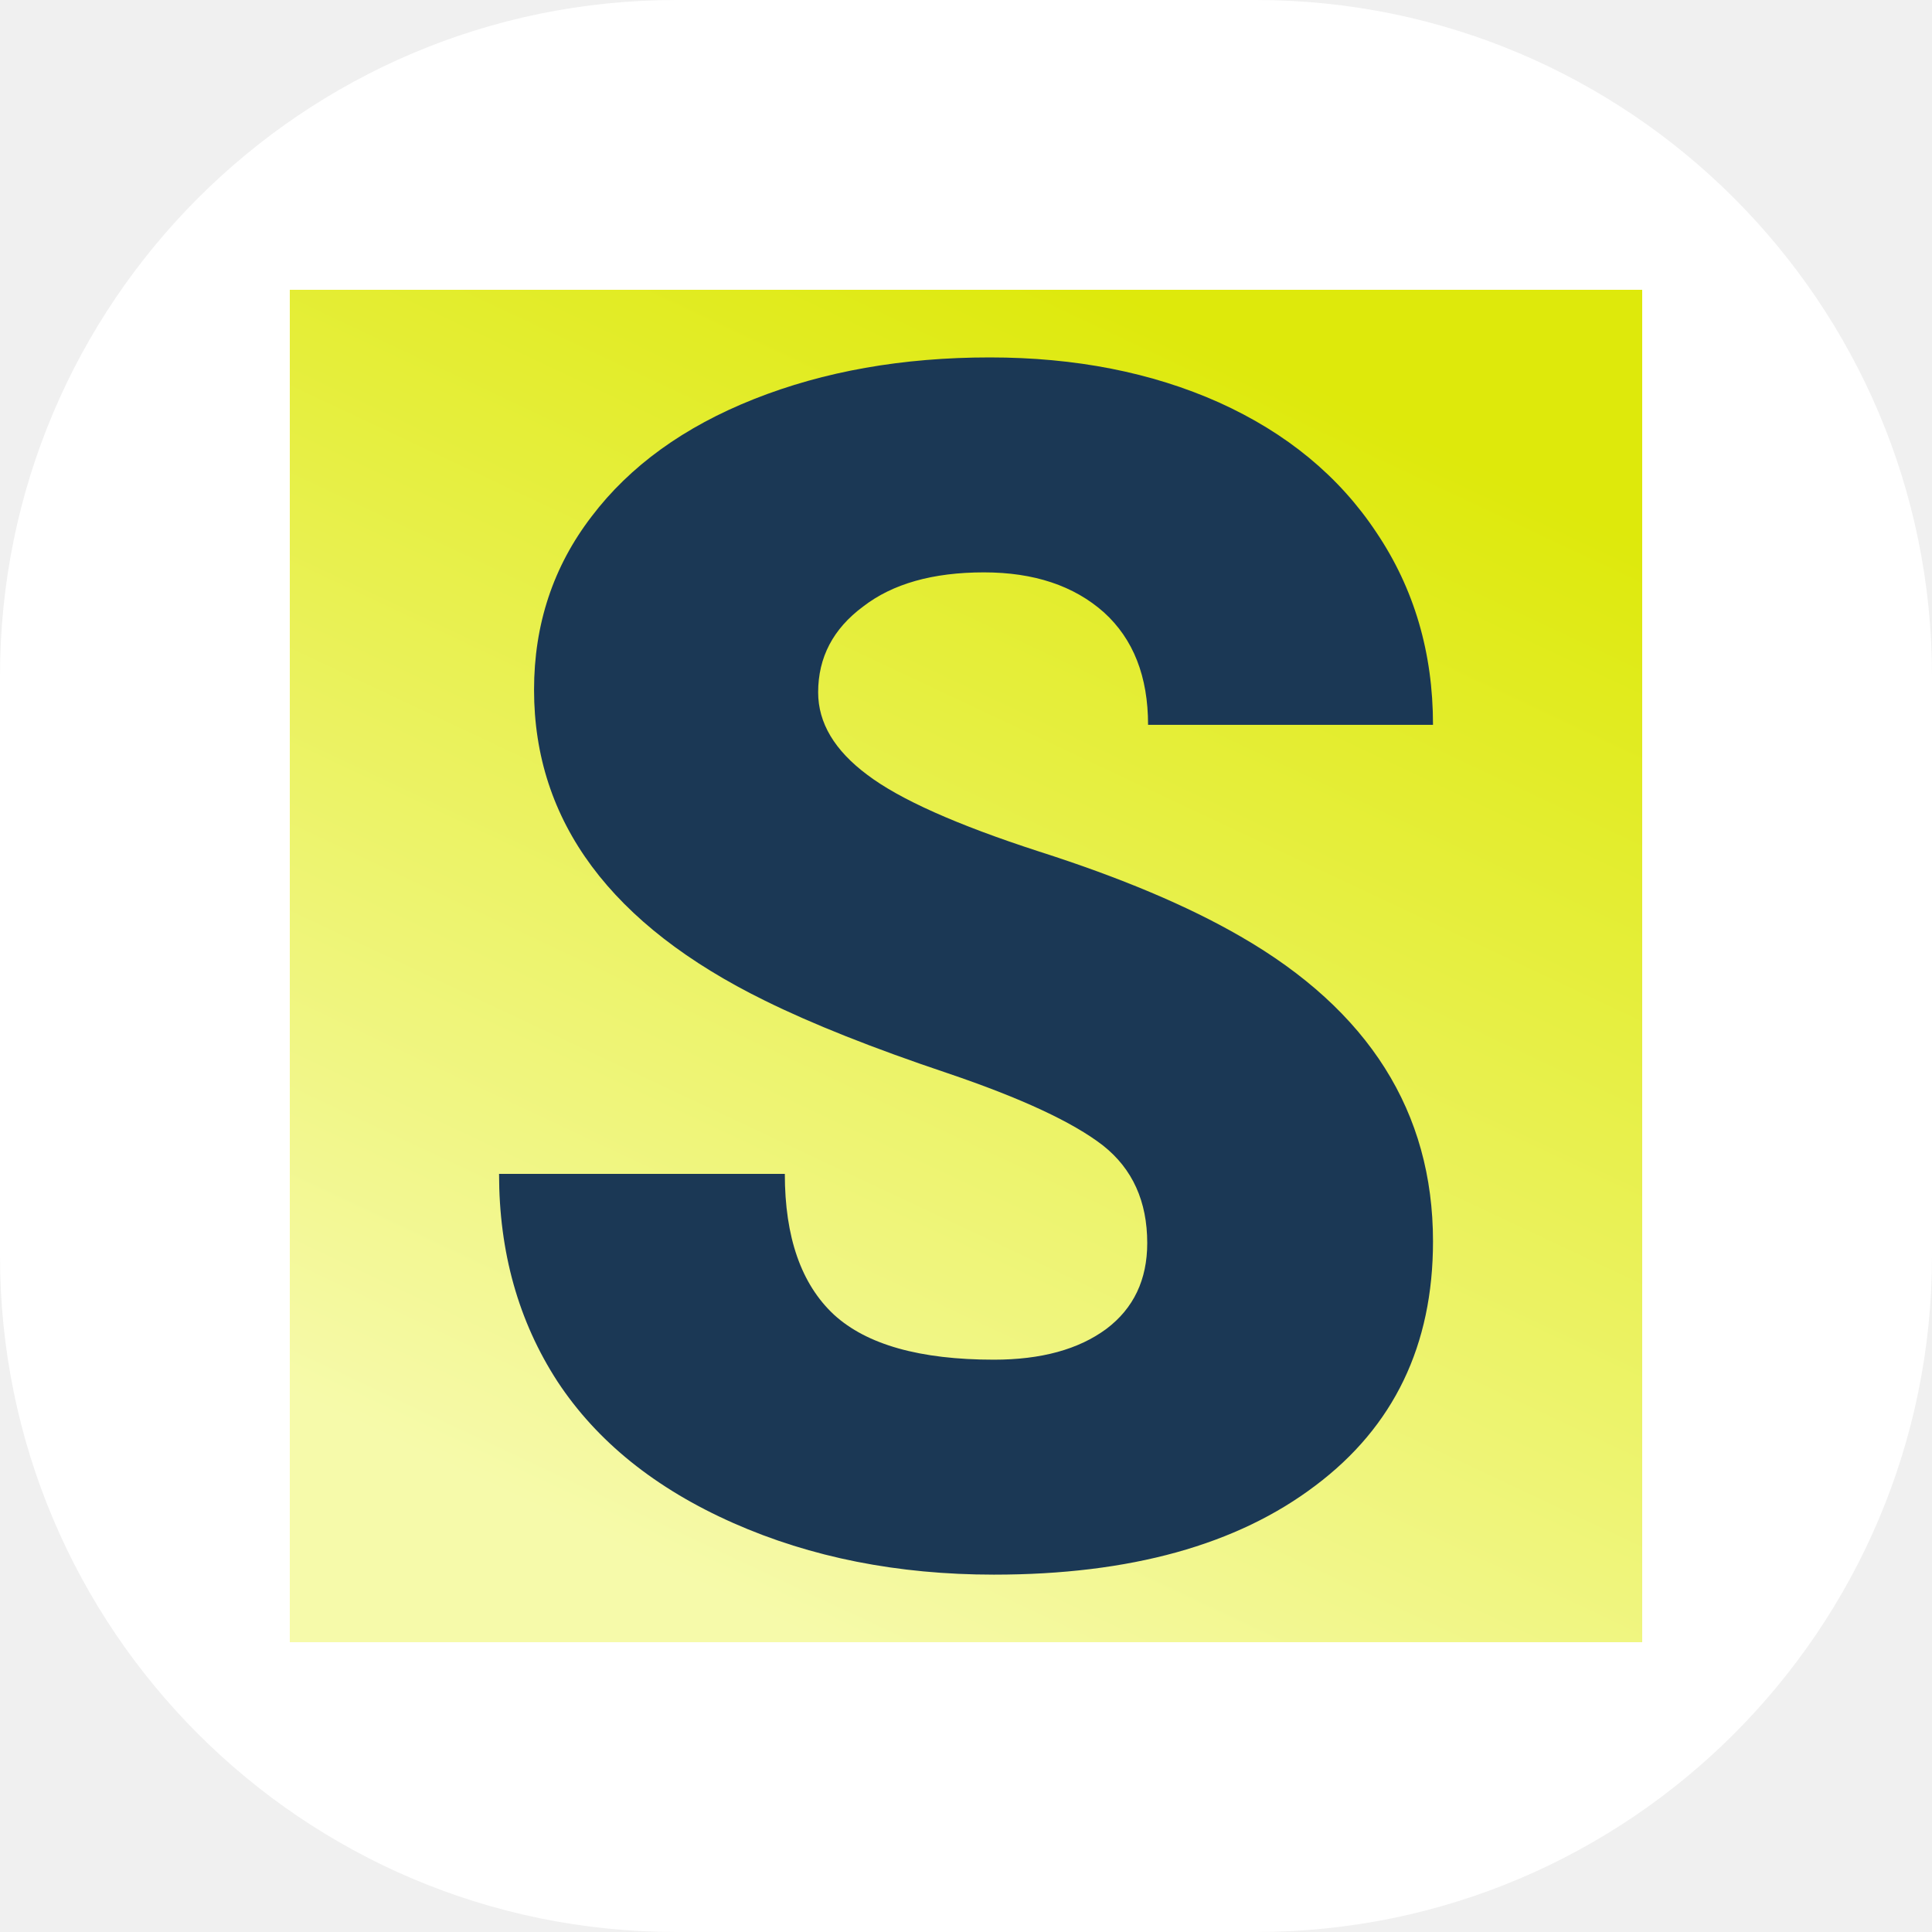
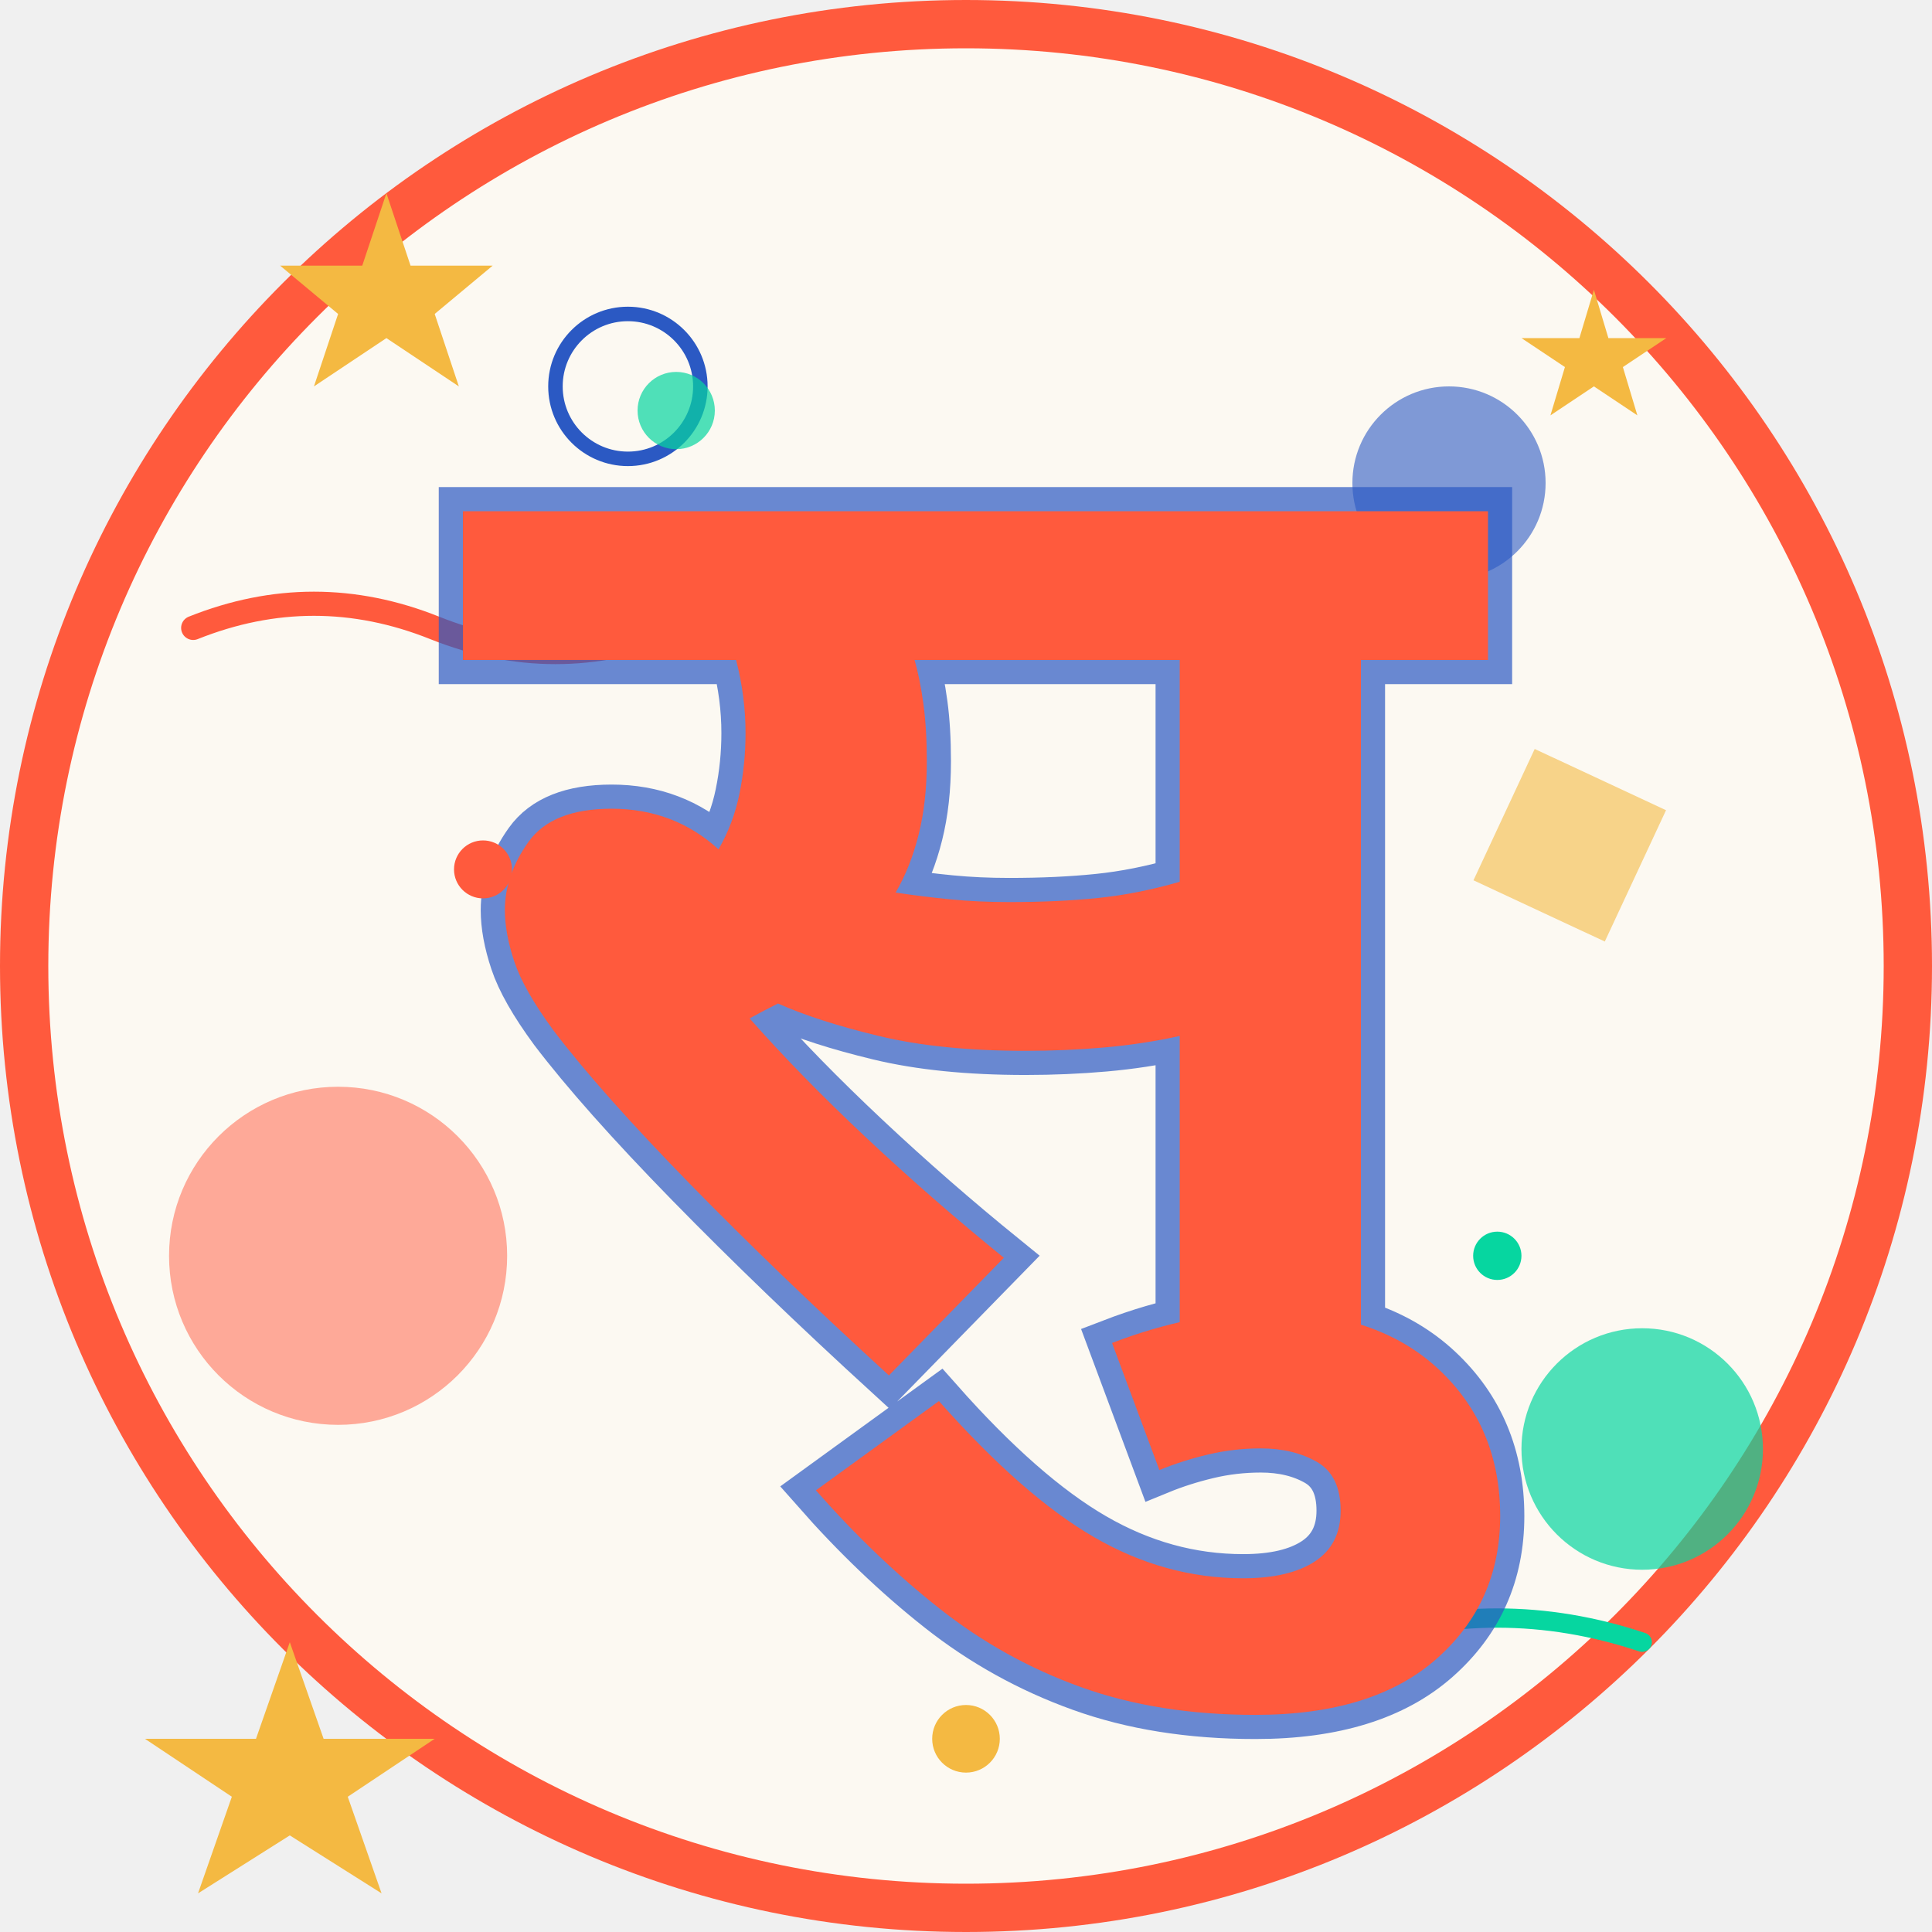
- <svg xmlns="http://www.w3.org/2000/svg" version="1.1" width="1000" height="1000">
-   <g clip-path="url(#SvgjsClipPath1001)">
-     <rect width="1000" height="1000" fill="#ffffff" />
-     <g transform="matrix(3.5,0,0,3.5,150,150)">
-       <svg version="1.1" width="200" height="200">
-         <svg version="1.1" viewBox="0 0 200 200">
-           <rect width="200" height="200" fill="url('#gradient')" />
-           <defs>
-             <linearGradient id="gradient" gradientTransform="rotate(115 0.5 0.5)">
-               <stop offset="0%" stop-color="#dee90b" />
-               <stop offset="100%" stop-color="#f6faaa" />
-             </linearGradient>
-             <clipPath id="SvgjsClipPath1001">
-               <rect width="1000" height="1000" x="0" y="0" rx="350" ry="350" />
-             </clipPath>
-           </defs>
-           <g>
-             <g fill="#1b3855" transform="matrix(12.32086,0,0,12.32086,23.184,187.5441)" stroke="#0e5278" stroke-width="0">
-               <path d="M8.41-3.78L8.41-3.78Q8.41-4.53 7.88-4.95Q7.34-5.37 6.01-5.82Q4.67-6.27 3.82-6.69L3.82-6.69Q1.05-8.05 1.05-10.42L1.05-10.42Q1.05-11.60 1.74-12.50Q2.43-13.41 3.69-13.91Q4.95-14.41 6.52-14.41L6.52-14.41Q8.06-14.41 9.27-13.87Q10.49-13.32 11.16-12.31Q11.84-11.30 11.84-10L11.84-10L8.42-10Q8.42-10.87 7.89-11.35Q7.35-11.83 6.45-11.83L6.45-11.83Q5.53-11.83 5.00-11.42Q4.46-11.02 4.46-10.39L4.46-10.39Q4.46-9.84 5.05-9.40Q5.63-8.96 7.11-8.48Q8.58-8.01 9.53-7.46L9.53-7.46Q11.84-6.13 11.84-3.80L11.84-3.80Q11.84-1.93 10.43-0.87Q9.02 0.20 6.57 0.20L6.57 0.20Q4.84 0.20 3.44-0.42Q2.04-1.04 1.33-2.12Q0.63-3.20 0.63-4.61L0.63-4.61L4.06-4.61Q4.06-3.47 4.65-2.92Q5.24-2.38 6.57-2.38L6.57-2.38Q7.42-2.38 7.92-2.75Q8.41-3.12 8.41-3.78Z" />
-             </g>
-           </g>
-         </svg>
-       </svg>
-     </g>
+ <svg xmlns="http://www.w3.org/2000/svg" viewBox="0 0 400 400">
+   <circle cx="200" cy="200" r="195" fill="#FCF9F2" stroke="#FF5A3D" stroke-width="10" />
+   <g fill="#F4B942">
+     <polygon points="80,40 85,55 102,55 90,65 95,80 80,70 65,80 70,65 58,55 75,55" />
+     <polygon points="330,60 333,70 345,70 336,76 339,86 330,80 321,86 324,76 315,70 327,70" />
+     <polygon points="60,340 67,360 90,360 72,372 79,392 60,380 41,392 48,372 30,360 53,360" />
  </g>
+   <circle cx="340" cy="300" r="25" fill="#06D6A0" opacity="0.7" />
+   <circle cx="70" cy="260" r="35" fill="#FF5A3D" opacity="0.5" />
+   <circle cx="300" cy="100" r="20" fill="#2B59C3" opacity="0.6" />
+   <path d="M 40 130 Q 65 120 90 130 T 140 130" stroke="#FF5A3D" stroke-width="5" fill="none" stroke-linecap="round" />
+   <path d="M 280 340 Q 310 330 340 340" stroke="#06D6A0" stroke-width="4" fill="none" stroke-linecap="round" />
+   <text x="200" y="280" font-family="Noto Sans Devanagari, FreeSans, sans-serif" font-size="280" font-weight="900" text-anchor="middle" fill="none" stroke="#2B59C3" stroke-width="10" opacity="0.7">सु</text>
+   <text x="200" y="280" font-family="Noto Sans Devanagari, FreeSans, sans-serif" font-size="280" font-weight="900" text-anchor="middle" fill="#FF5A3D">सु</text>
+   <circle cx="130" cy="80" r="15" fill="none" stroke="#2B59C3" stroke-width="3" />
+   <circle cx="140" cy="85" r="8" fill="#06D6A0" opacity="0.7" />
+   <rect x="310" y="160" width="30" height="30" fill="#F4B942" opacity="0.6" transform="rotate(25 325 175)" />
+   <circle cx="100" cy="180" r="6" fill="#FF5A3D" />
+   <circle cx="310" cy="260" r="5" fill="#06D6A0" />
+   <circle cx="200" cy="360" r="7" fill="#F4B942" />
</svg>
